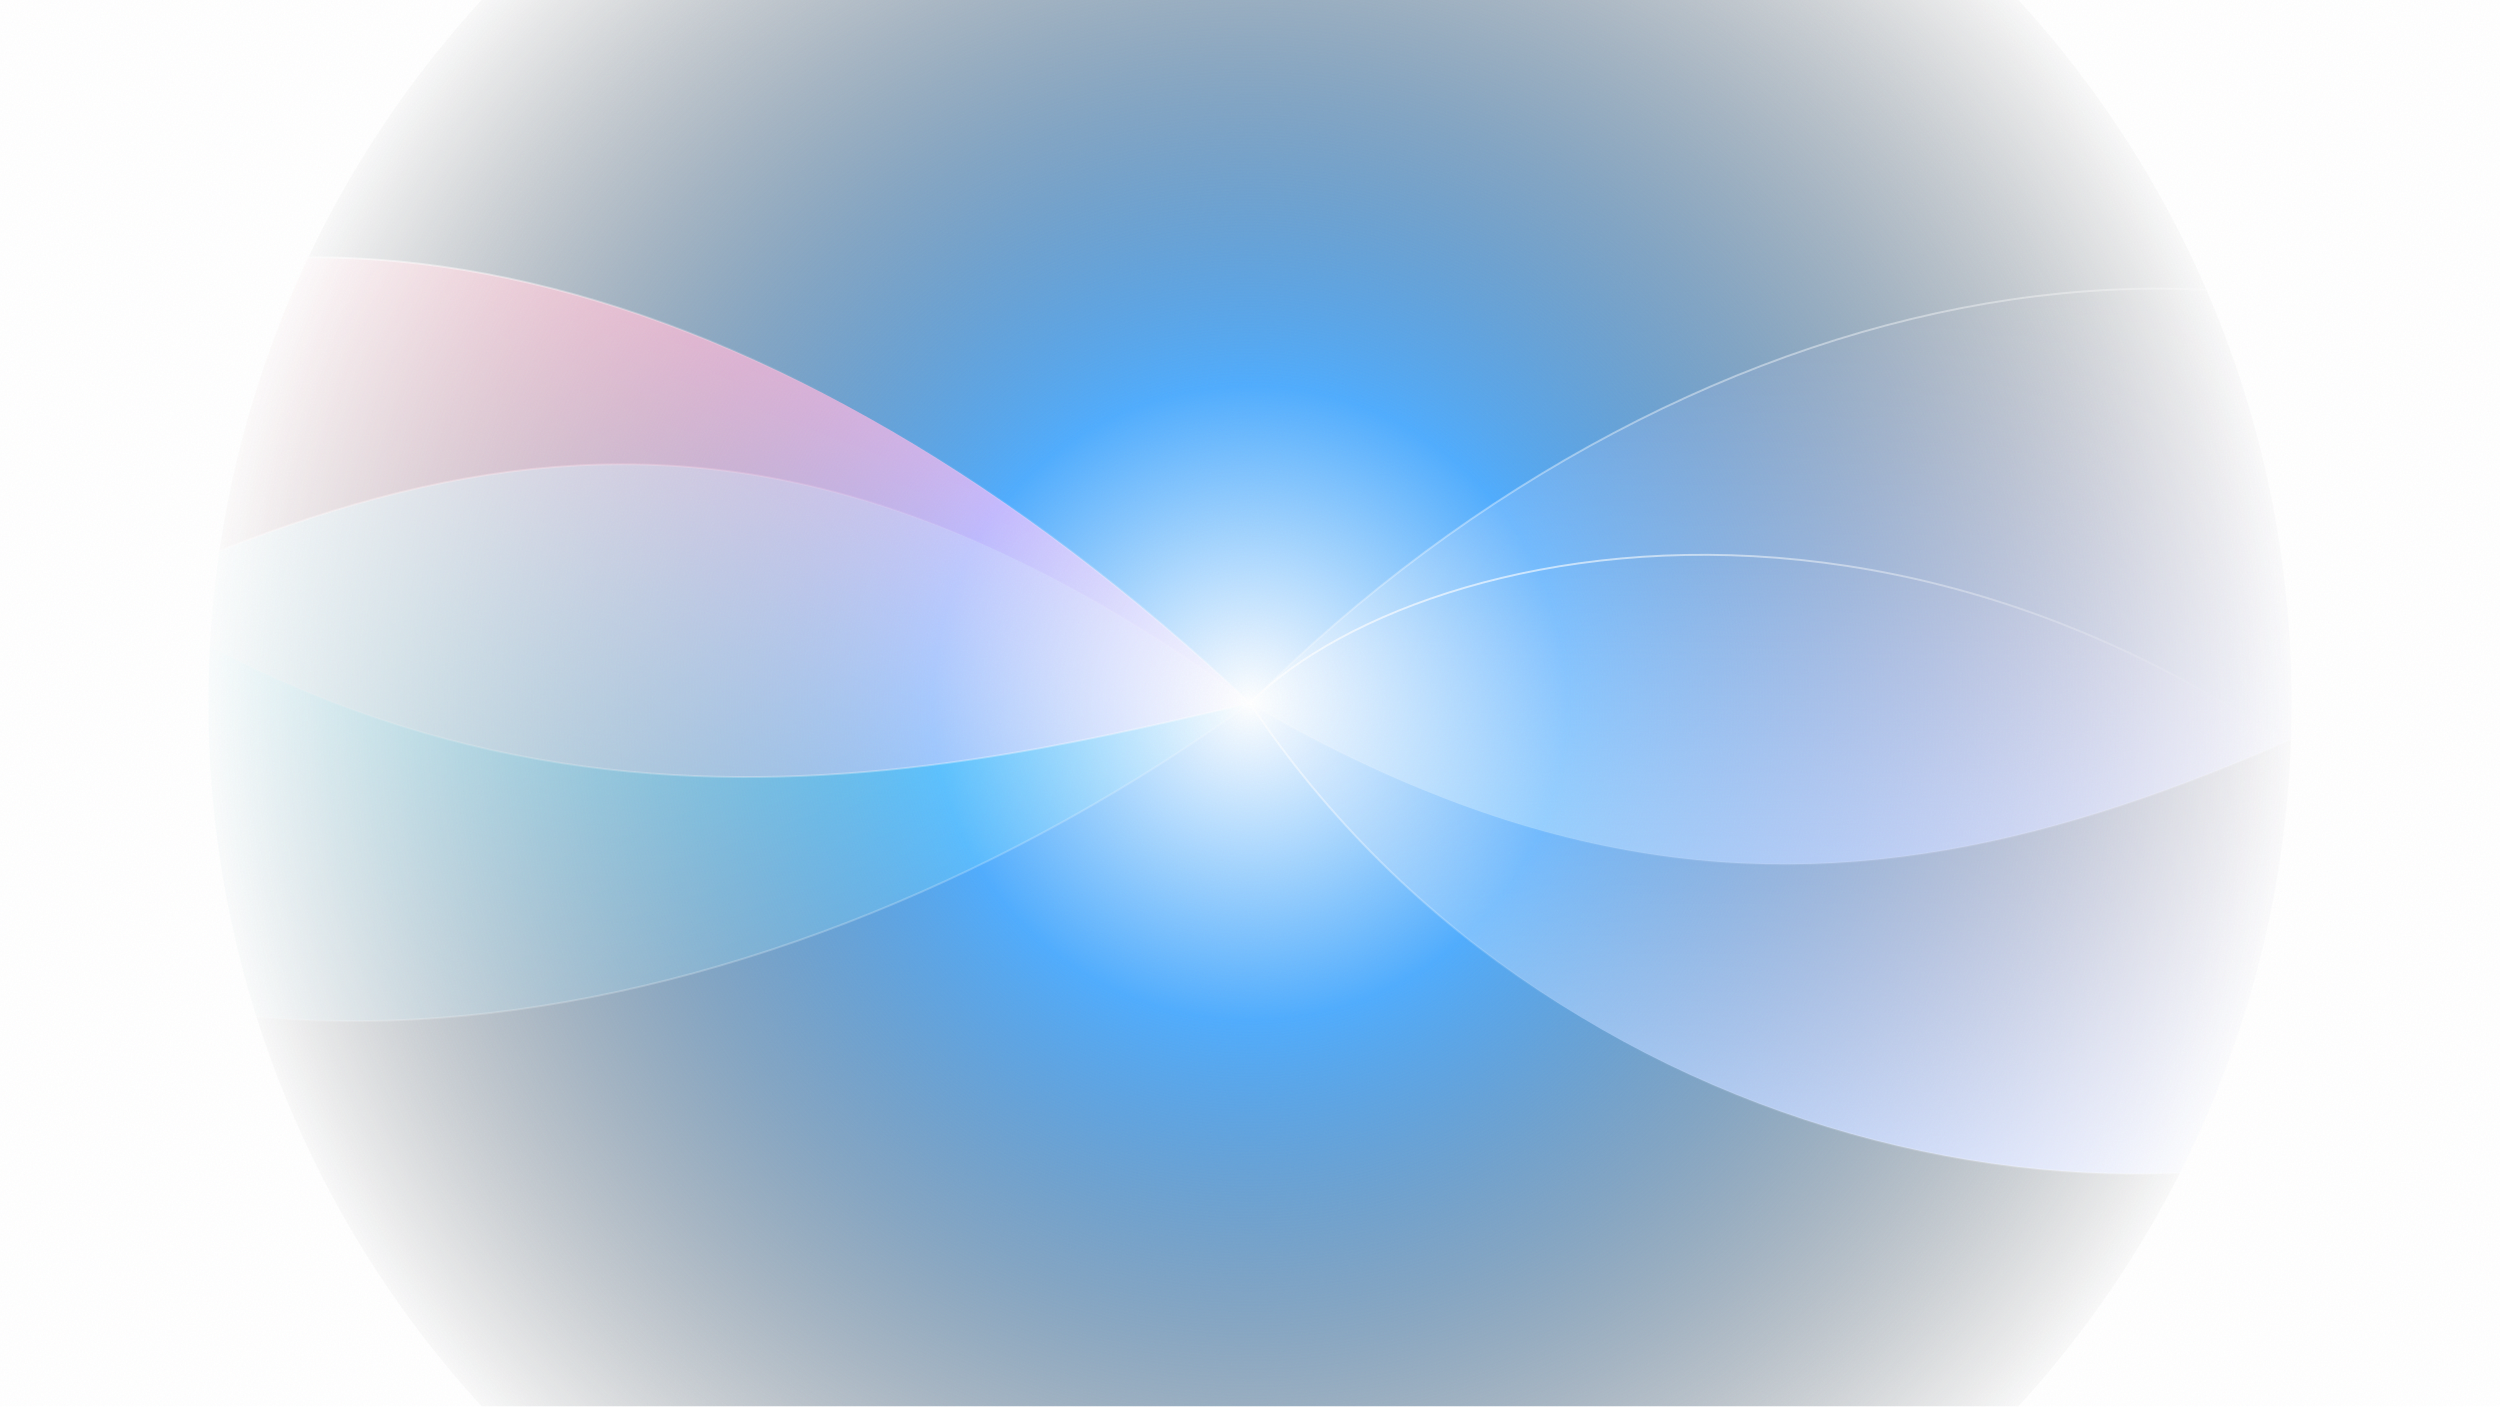
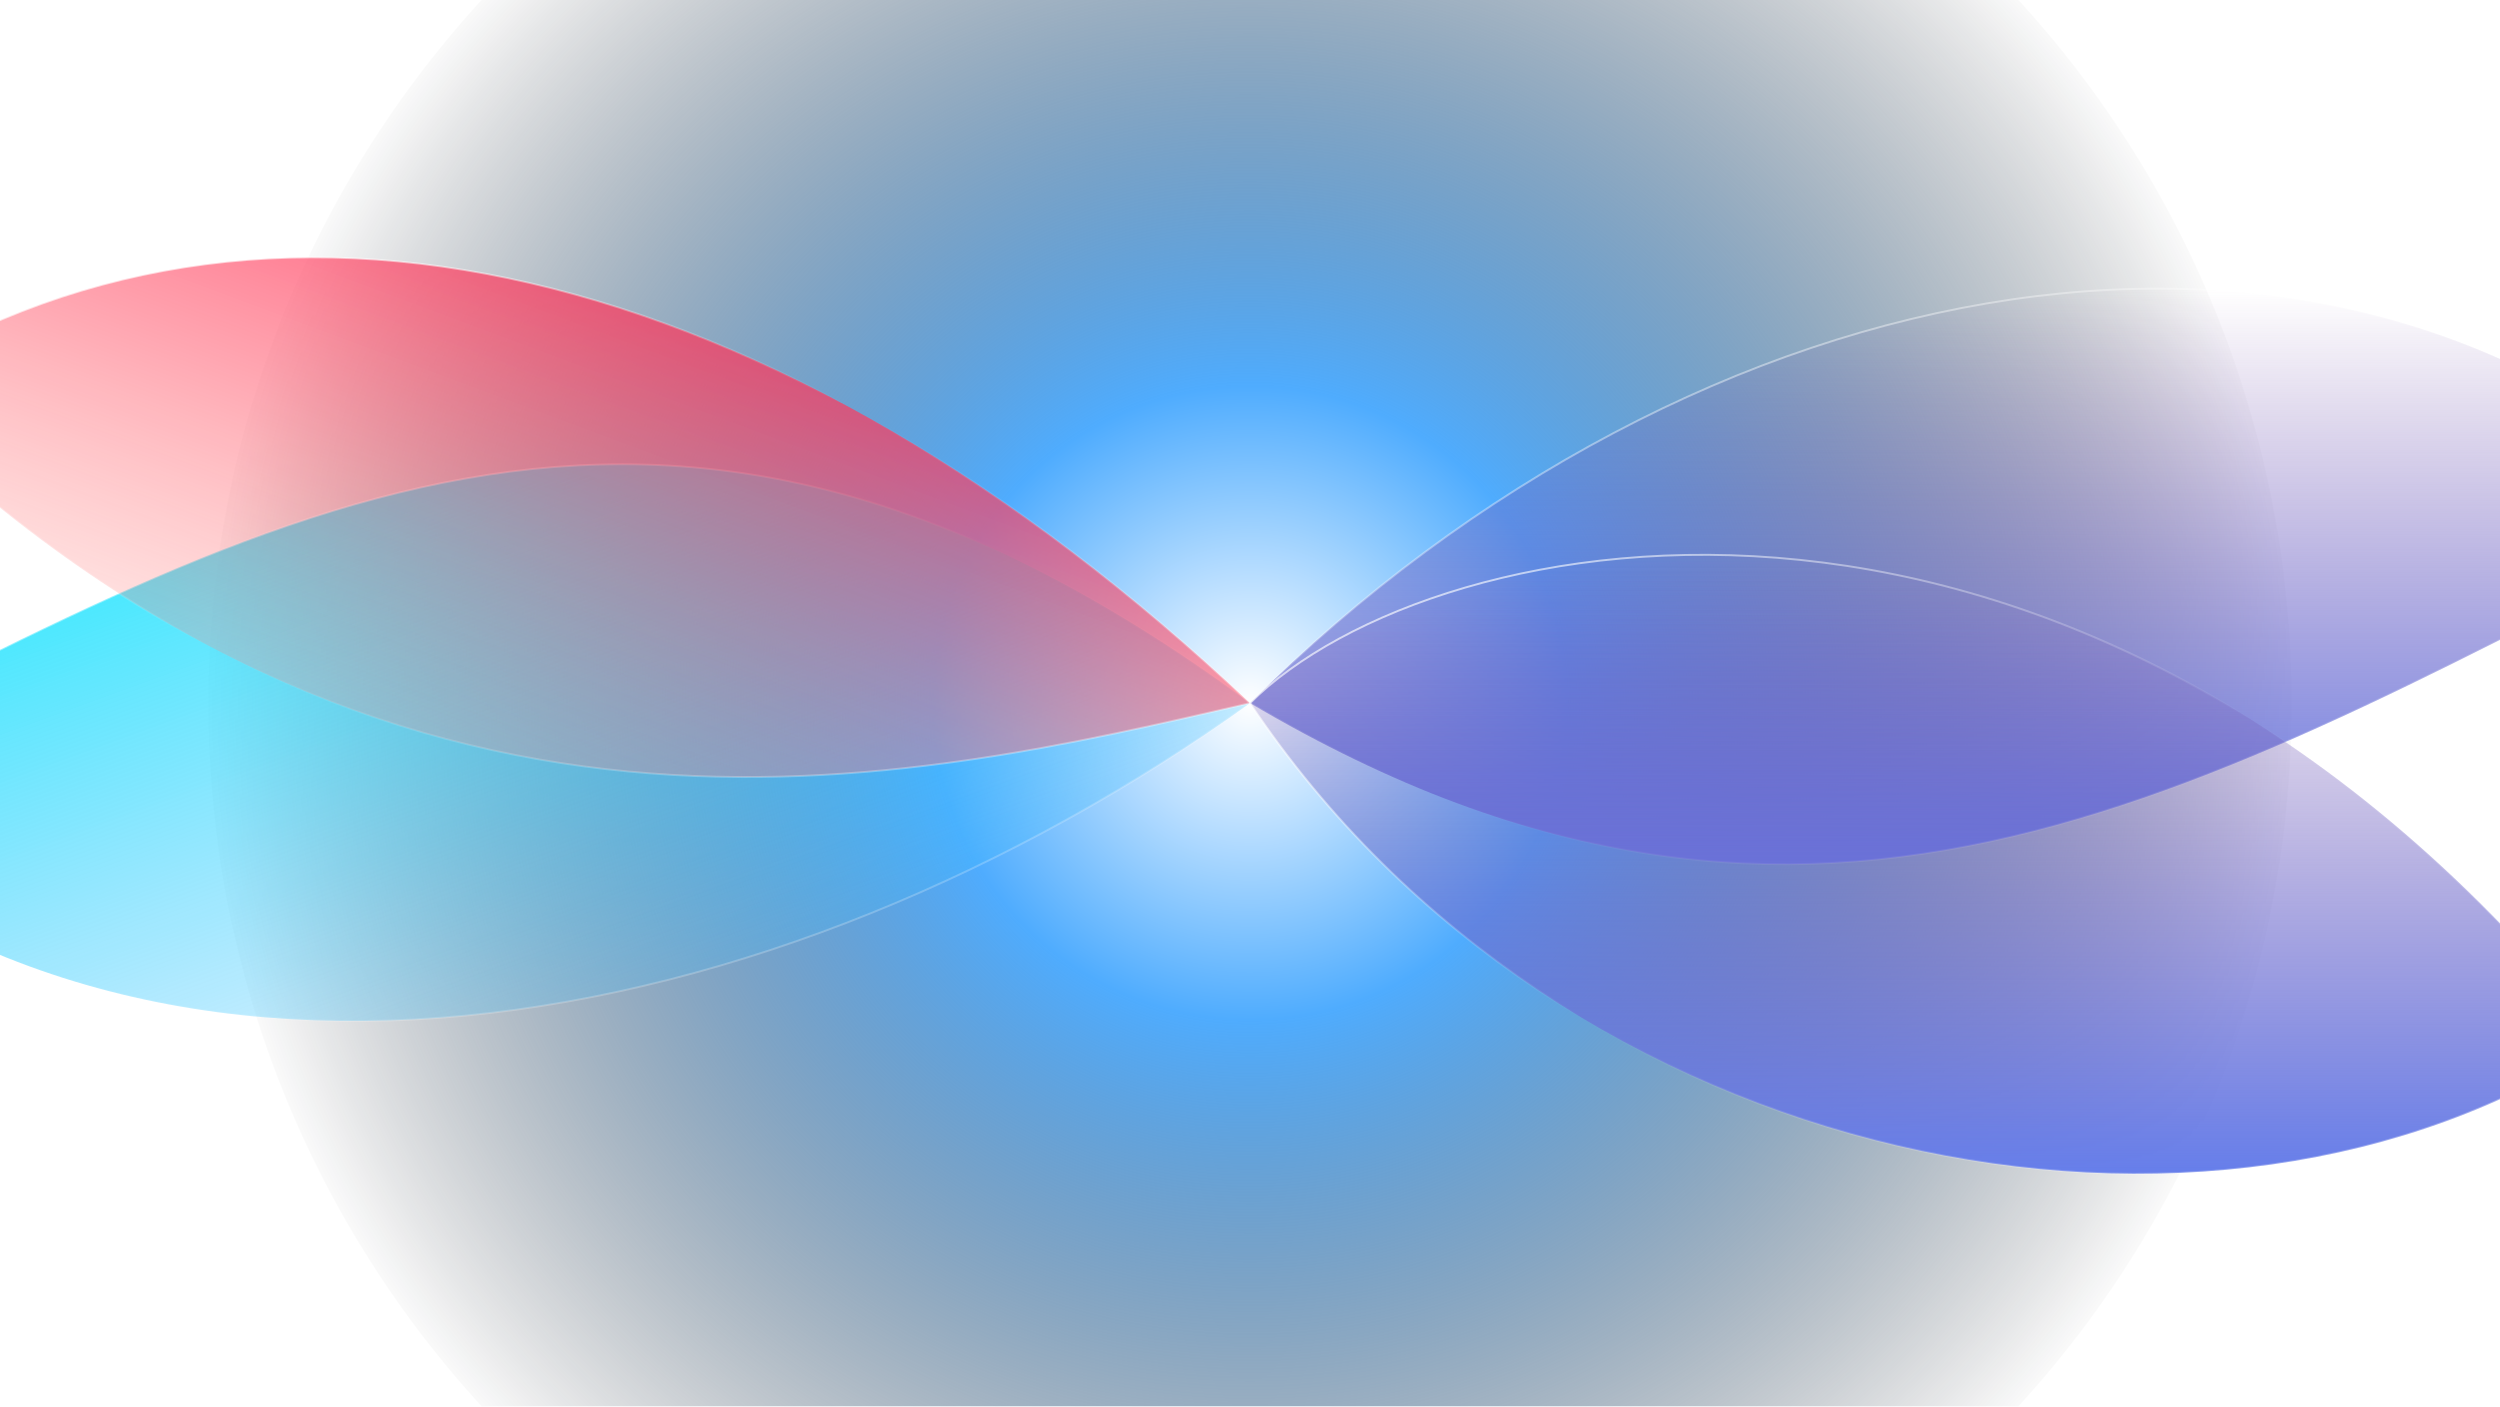
<svg xmlns="http://www.w3.org/2000/svg" viewBox="0 0 1920 1080" preserveAspectRatio="xMidYMid slice" width="100%" height="100%" style="background:#050508;">
  <defs>
-     <filter id="noise">
-       <feTurbulence type="fractalNoise" baseFrequency="0.8" numOctaves="4" stitchTiles="stitch" />
-       <feColorMatrix type="matrix" values="1 0 0 0 0, 0 1 0 0 0, 0 0 1 0 0, 0 0 0 0.04 0" />
-     </filter>
    <radialGradient id="coreGlow" cx="50%" cy="50%" r="50%">
      <stop offset="0%" stop-color="#ffffff">
        <animate attributeName="stop-opacity" values="0.8;0.9;0.8;0.9;0.8" dur="8s" repeatCount="indefinite" />
      </stop>
      <stop offset="30%" stop-color="#4facfe">
        <animate attributeName="stop-opacity" values="0.5;0.6;0.5;0.6;0.5" dur="8s" repeatCount="indefinite" />
      </stop>
      <stop offset="100%" stop-color="#050508" stop-opacity="0" />
    </radialGradient>
    <linearGradient id="glass1" x1="0%" y1="0%" x2="100%" y2="100%">
      <stop offset="0%" stop-color="#00f2fe" />
      <stop offset="100%" stop-color="#4facfe" stop-opacity="0" />
    </linearGradient>
    <linearGradient id="glass2" x1="100%" y1="0%" x2="0%" y2="100%">
      <stop offset="0%" stop-color="#ff0844" />
      <stop offset="100%" stop-color="#ffb199" stop-opacity="0" />
    </linearGradient>
    <linearGradient id="glass3" x1="50%" y1="100%" x2="50%" y2="0%">
      <stop offset="0%" stop-color="#667eea" />
      <stop offset="100%" stop-color="#764ba2" stop-opacity="0" />
    </linearGradient>
    <linearGradient id="rimLight" x1="0%" y1="0%" x2="100%" y2="100%">
      <stop offset="0%" stop-color="#ffffff" stop-opacity="0.8" />
      <stop offset="50%" stop-color="#ffffff" stop-opacity="0" />
      <stop offset="100%" stop-color="#ffffff" stop-opacity="0.4" />
    </linearGradient>
  </defs>
  <circle cx="960" cy="540" r="800" fill="url(#coreGlow)" />
-   <g style="mix-blend-mode: screen;" stroke="url(#rimLight)" stroke-width="1.5">
+   <g stroke="url(#rimLight)" stroke-width="1.5">
    <path id="ribbon1" d="M 960 540 C 1300 200, 1800 100, 2100 400 C 1700 600, 1400 800, 960 540 Z" fill="url(#glass3)">
      <animateTransform attributeName="transform" type="translate" values="0 0; 10 5; 0 0; -10 -5; 0 0" dur="15s" repeatCount="indefinite" additive="sum" />
      <animate attributeName="opacity" values="0.9;1;0.9;1;0.9" dur="10s" repeatCount="indefinite" />
    </path>
    <path id="ribbon2" d="M 960 540 C 600 800, 100 900, -200 600 C 200 400, 500 200, 960 540 Z" fill="url(#glass1)">
      <animateTransform attributeName="transform" type="translate" values="0 0; -5 10; 0 0; 5 -10; 0 0" dur="18s" repeatCount="indefinite" additive="sum" />
      <animate attributeName="opacity" values="0.8;0.95;0.8;0.95;0.8" dur="12s" repeatCount="indefinite" />
    </path>
    <path id="ribbon3" d="M 960 540 C 600 200, 200 100, -100 300 C 300 700, 700 600, 960 540 Z" fill="url(#glass2)">
      <animateTransform attributeName="transform" type="rotate" values="0 960 540; 2 960 540; -2 960 540; 0 960 540" dur="12s" repeatCount="indefinite" />
      <animate attributeName="opacity" values="0.9;1;0.9;1;0.9" dur="8s" repeatCount="indefinite" />
    </path>
    <path id="ribbon4" d="M 960 540 C 1200 900, 1700 1000, 2000 800 C 1600 300, 1100 400, 960 540 Z" fill="url(#glass3)">
      <animateTransform attributeName="transform" type="translate" values="0 0; -8 -12; 0 0; 8 12; 0 0" dur="20s" repeatCount="indefinite" additive="sum" />
      <animate attributeName="opacity" values="0.85;0.9;0.85;0.9;0.85" dur="9s" repeatCount="indefinite" />
    </path>
  </g>
-   <rect width="100%" height="100%" filter="url(#noise)" style="pointer-events:none;" />
</svg>
